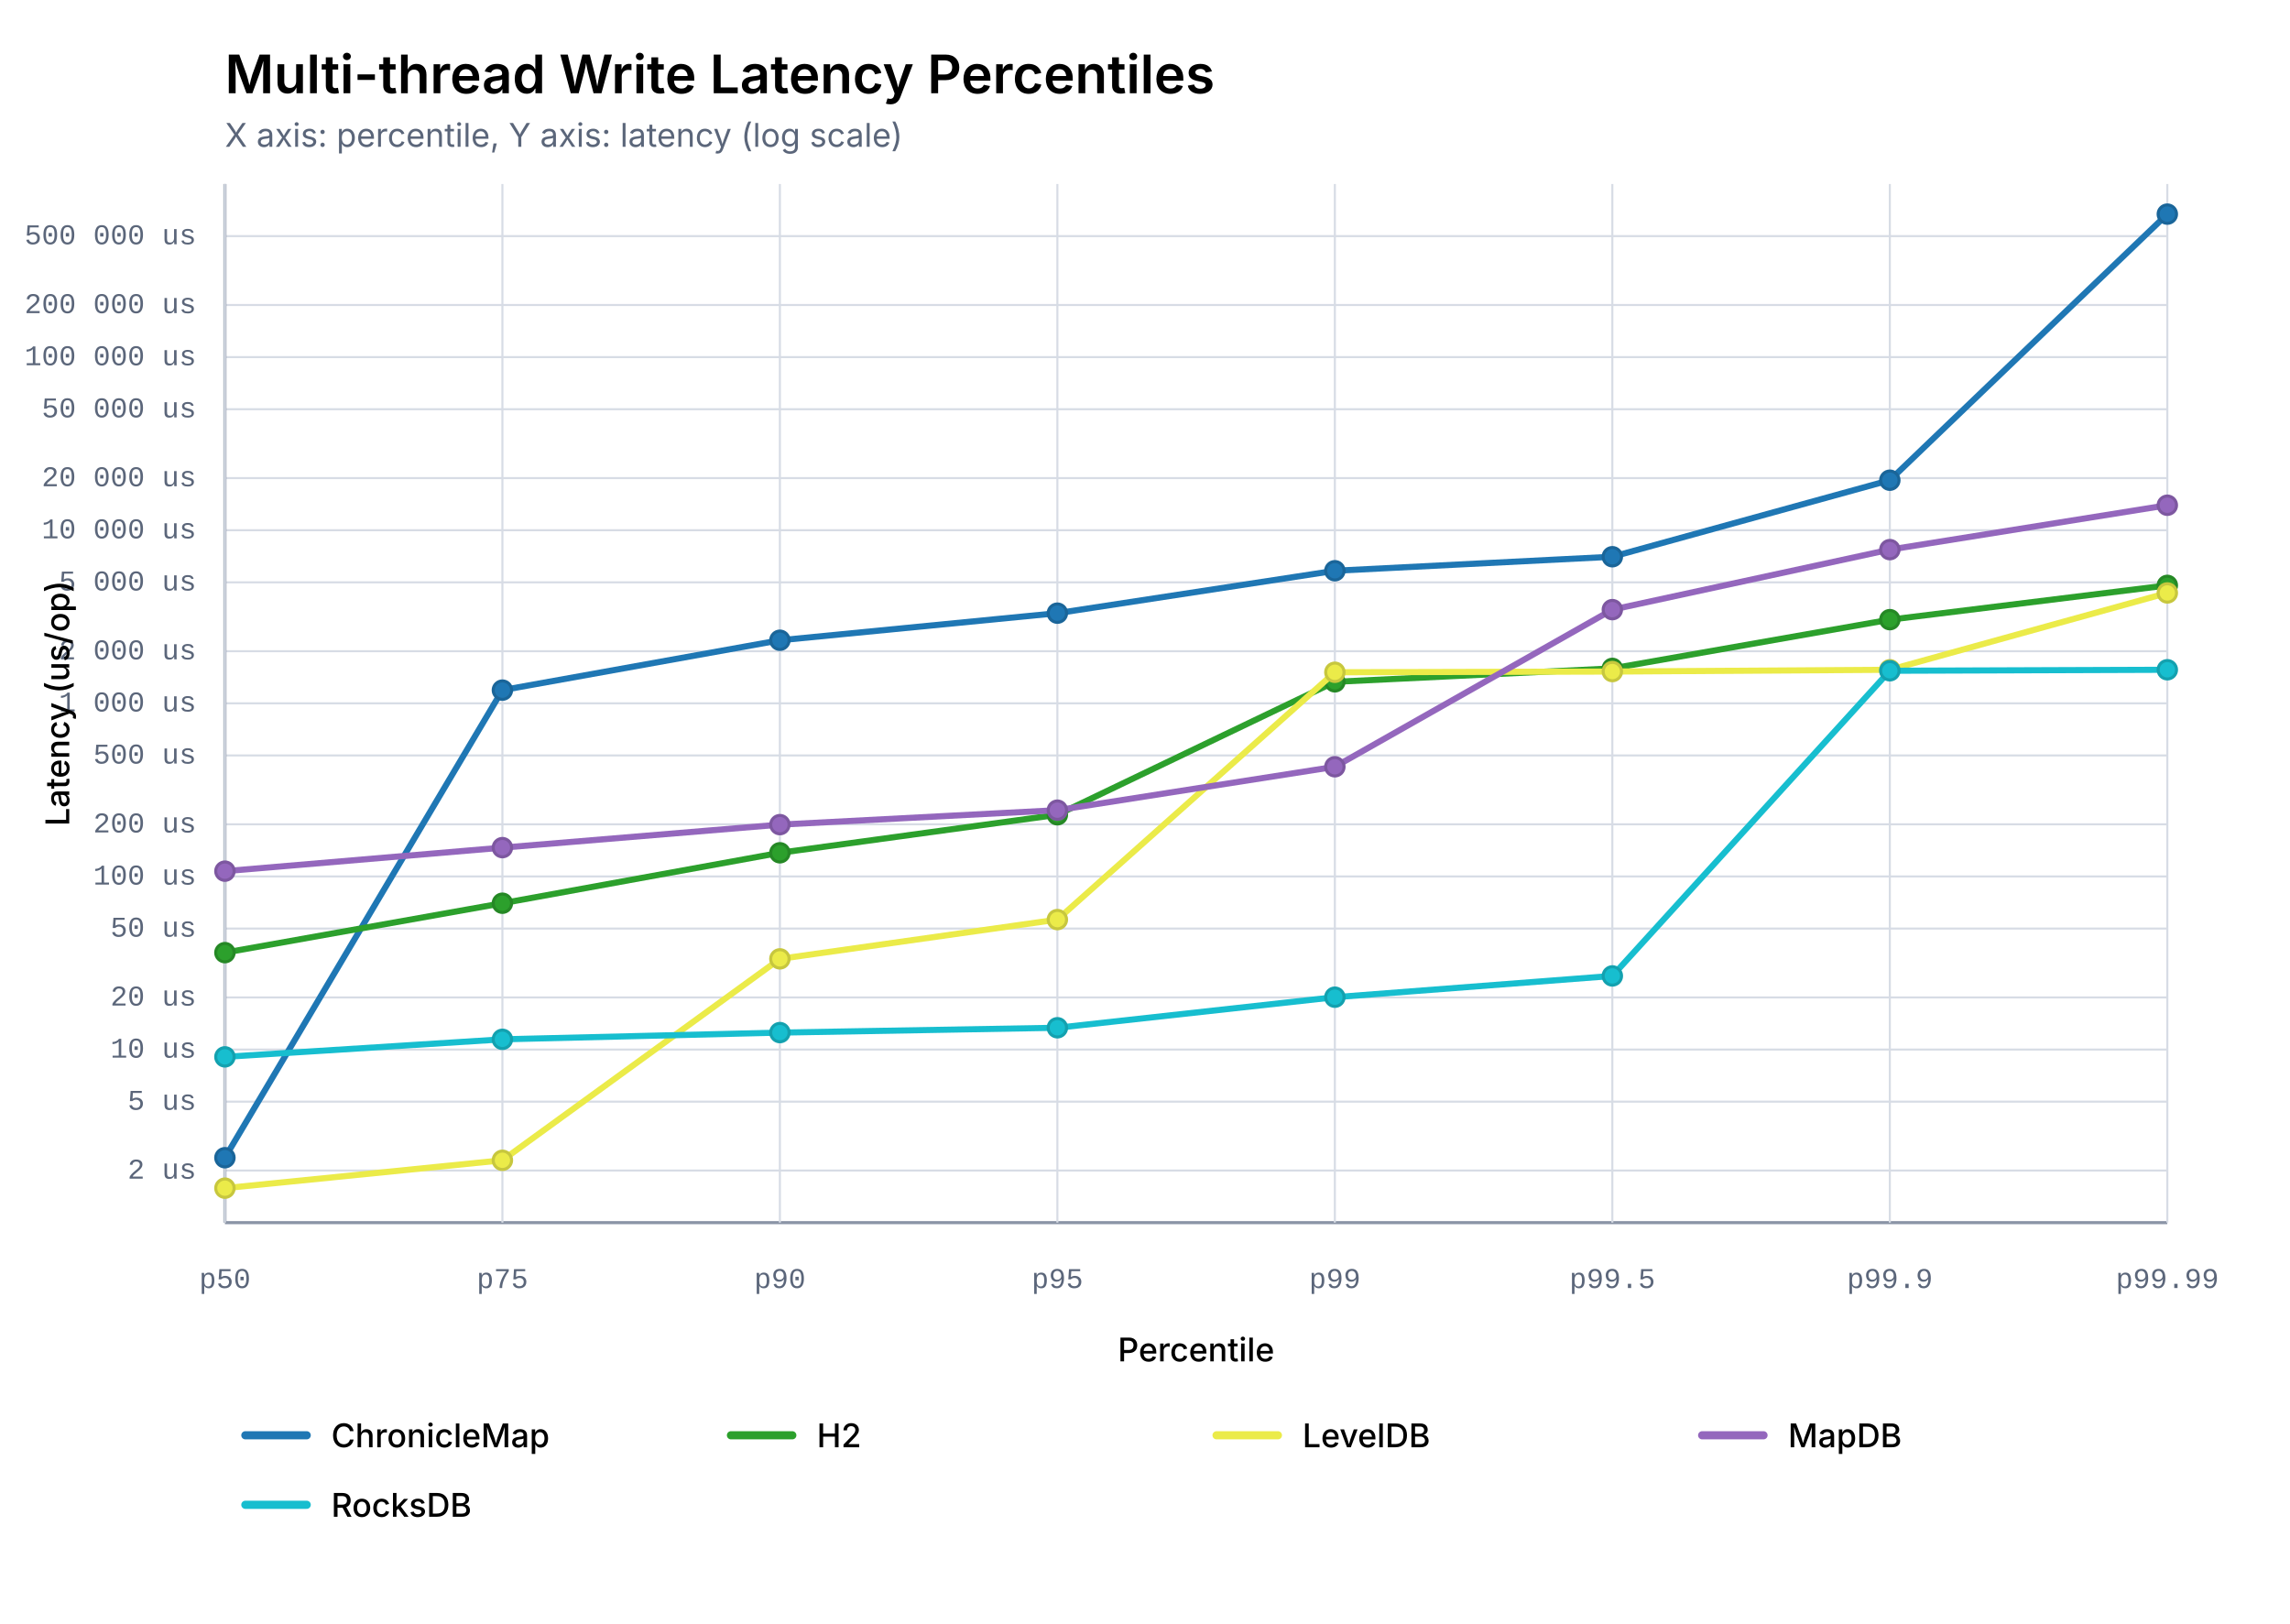
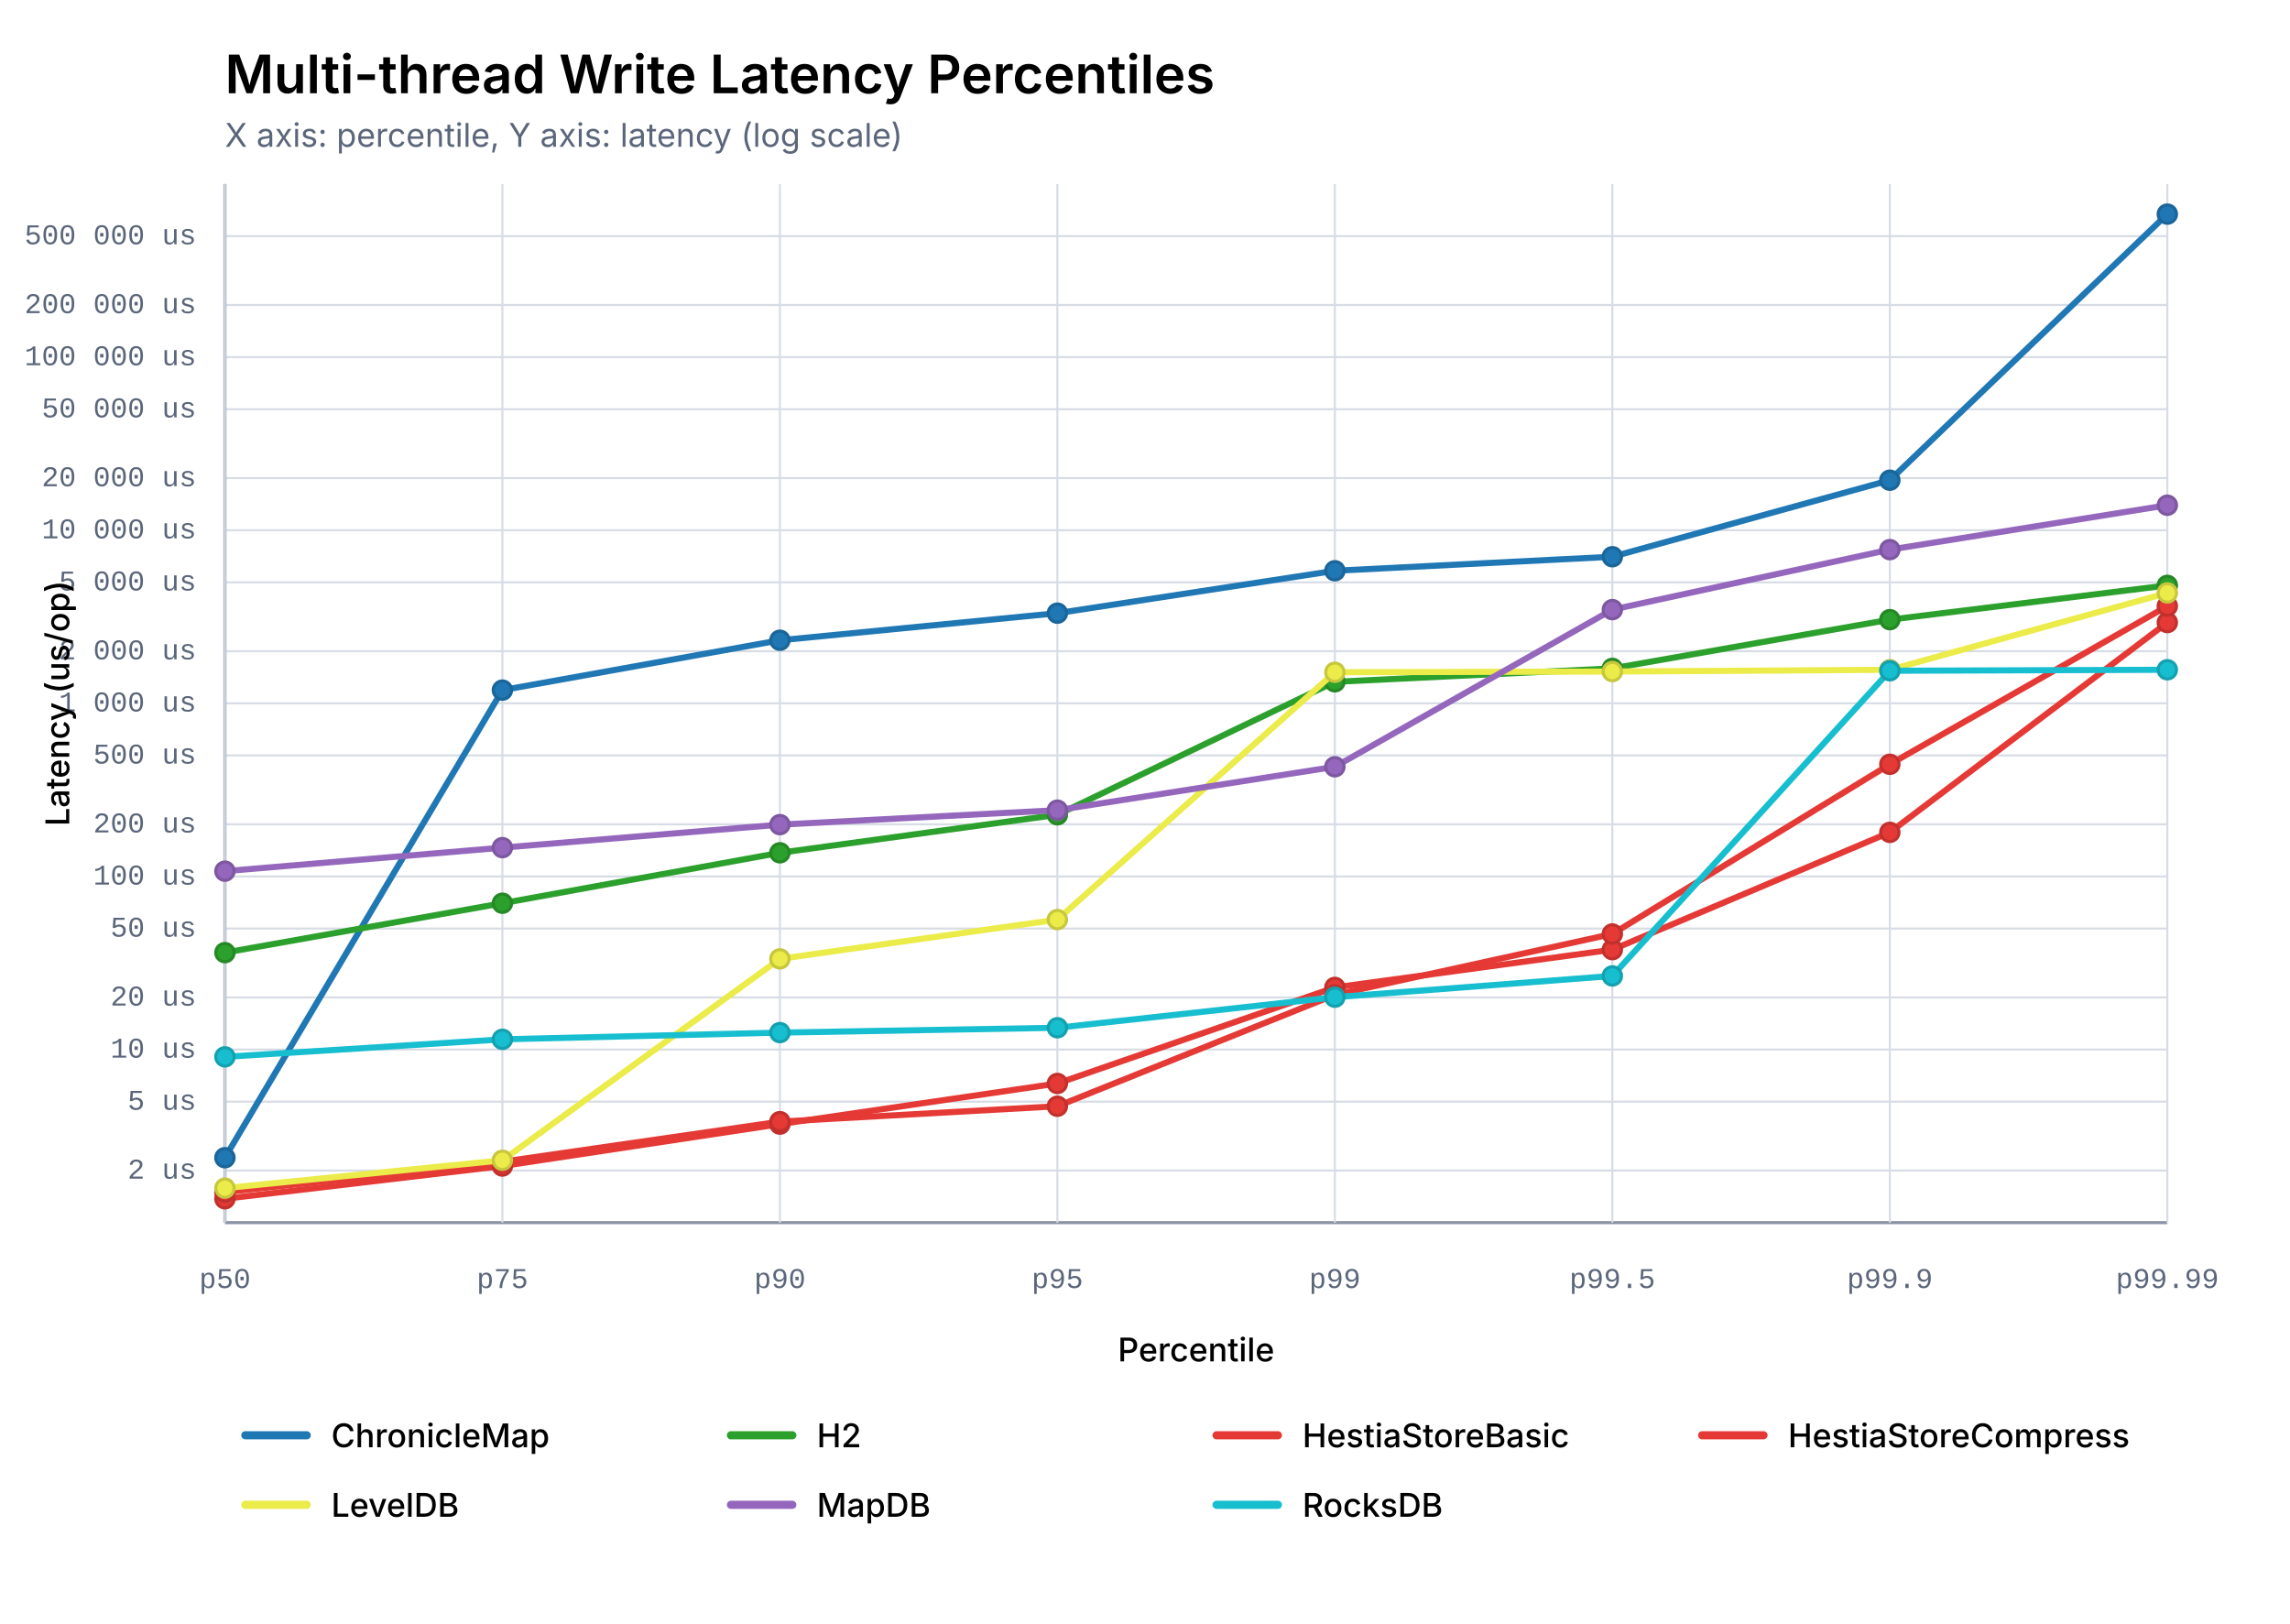
<svg xmlns="http://www.w3.org/2000/svg" width="1120" height="794" viewBox="0 0 1120 794">
  <style>
        text { fill: currentColor; dominant-baseline: middle; }
        .title { font: 600 26px "Inter", "Helvetica Neue", Arial, sans-serif; }
        .subtitle { font: 16px "Inter", "Helvetica Neue", Arial, sans-serif; fill: #5B667A; }
        .axis-label { font: 500 16px "Inter", "Helvetica Neue", Arial, sans-serif; }
        .tick { font: 14px "IBM Plex Mono", "Courier New", monospace; fill: #5B667A; }
        .legend { font: 500 16px "Inter", "Helvetica Neue", Arial, sans-serif; }
        .grid { stroke: #D7DCE5; stroke-width: 1; fill: none; }
        .axis { stroke: #8A94A6; stroke-width: 1.5; fill: none; }
    </style>
  <text class="title" x="110" y="36">Multi-thread Write Latency Percentiles</text>
  <text class="subtitle" x="110" y="66">X axis: percentile, Y axis: latency (log scale)</text>
  <line class="grid" x1="110" y1="572.513" x2="1060" y2="572.513" />
  <text class="tick" x="96" y="572.513" text-anchor="end">2 us</text>
  <line class="grid" x1="110" y1="538.821" x2="1060" y2="538.821" />
  <text class="tick" x="96" y="538.821" text-anchor="end">5 us</text>
  <line class="grid" x1="110" y1="513.333" x2="1060" y2="513.333" />
  <text class="tick" x="96" y="513.333" text-anchor="end">10 us</text>
  <line class="grid" x1="110" y1="487.846" x2="1060" y2="487.846" />
  <text class="tick" x="96" y="487.846" text-anchor="end">20 us</text>
  <line class="grid" x1="110" y1="454.154" x2="1060" y2="454.154" />
  <text class="tick" x="96" y="454.154" text-anchor="end">50 us</text>
  <line class="grid" x1="110" y1="428.667" x2="1060" y2="428.667" />
  <text class="tick" x="96" y="428.667" text-anchor="end">100 us</text>
  <line class="grid" x1="110" y1="403.179" x2="1060" y2="403.179" />
  <text class="tick" x="96" y="403.179" text-anchor="end">200 us</text>
  <line class="grid" x1="110" y1="369.487" x2="1060" y2="369.487" />
  <text class="tick" x="96" y="369.487" text-anchor="end">500 us</text>
  <line class="grid" x1="110" y1="344.0" x2="1060" y2="344.0" />
  <text class="tick" x="96" y="344.0" text-anchor="end">1 000 us</text>
  <line class="grid" x1="110" y1="318.513" x2="1060" y2="318.513" />
  <text class="tick" x="96" y="318.513" text-anchor="end">2 000 us</text>
  <line class="grid" x1="110" y1="284.821" x2="1060" y2="284.821" />
  <text class="tick" x="96" y="284.821" text-anchor="end">5 000 us</text>
  <line class="grid" x1="110" y1="259.333" x2="1060" y2="259.333" />
  <text class="tick" x="96" y="259.333" text-anchor="end">10 000 us</text>
  <line class="grid" x1="110" y1="233.846" x2="1060" y2="233.846" />
  <text class="tick" x="96" y="233.846" text-anchor="end">20 000 us</text>
  <line class="grid" x1="110" y1="200.154" x2="1060" y2="200.154" />
  <text class="tick" x="96" y="200.154" text-anchor="end">50 000 us</text>
  <line class="grid" x1="110" y1="174.667" x2="1060" y2="174.667" />
  <text class="tick" x="96" y="174.667" text-anchor="end">100 000 us</text>
  <line class="grid" x1="110" y1="149.179" x2="1060" y2="149.179" />
  <text class="tick" x="96" y="149.179" text-anchor="end">200 000 us</text>
  <line class="grid" x1="110" y1="115.487" x2="1060" y2="115.487" />
  <text class="tick" x="96" y="115.487" text-anchor="end">500 000 us</text>
  <line class="axis" x1="110" y1="598" x2="1060" y2="598" />
  <line class="axis" x1="110" y1="90" x2="110" y2="598" />
  <line class="grid" x1="110.0" y1="90" x2="110.0" y2="598" />
  <text class="tick" x="110.0" y="626" text-anchor="middle">p50</text>
  <line class="grid" x1="245.714" y1="90" x2="245.714" y2="598" />
  <text class="tick" x="245.714" y="626" text-anchor="middle">p75</text>
  <line class="grid" x1="381.429" y1="90" x2="381.429" y2="598" />
  <text class="tick" x="381.429" y="626" text-anchor="middle">p90</text>
  <line class="grid" x1="517.143" y1="90" x2="517.143" y2="598" />
  <text class="tick" x="517.143" y="626" text-anchor="middle">p95</text>
  <line class="grid" x1="652.857" y1="90" x2="652.857" y2="598" />
  <text class="tick" x="652.857" y="626" text-anchor="middle">p99</text>
  <line class="grid" x1="788.571" y1="90" x2="788.571" y2="598" />
  <text class="tick" x="788.571" y="626" text-anchor="middle">p99.5</text>
  <line class="grid" x1="924.286" y1="90" x2="924.286" y2="598" />
  <text class="tick" x="924.286" y="626" text-anchor="middle">p99.9</text>
  <line class="grid" x1="1060.0" y1="90" x2="1060.0" y2="598" />
  <text class="tick" x="1060.0" y="626" text-anchor="middle">p99.99</text>
  <text class="axis-label" x="585" y="660" text-anchor="middle">Percentile</text>
  <text class="axis-label" x="28" y="344" transform="rotate(-90 28 344)" text-anchor="middle">Latency (us/op)</text>
  <polyline points="110.00,566.24 245.71,337.54 381.43,313.15 517.14,299.90 652.86,279.16 788.57,272.30 924.29,234.87 1060.00,104.72" fill="none" stroke="#1F77B4" stroke-width="3" stroke-linejoin="round" stroke-linecap="round" />
  <circle cx="110.0" cy="566.24" r="4.5" fill="#1F77B4" stroke="#1A6599" stroke-width="1.5" />
  <circle cx="245.714" cy="337.544" r="4.5" fill="#1F77B4" stroke="#1A6599" stroke-width="1.5" />
  <circle cx="381.429" cy="313.147" r="4.5" fill="#1F77B4" stroke="#1A6599" stroke-width="1.5" />
  <circle cx="517.143" cy="299.902" r="4.5" fill="#1F77B4" stroke="#1A6599" stroke-width="1.5" />
  <circle cx="652.857" cy="279.156" r="4.5" fill="#1F77B4" stroke="#1A6599" stroke-width="1.5" />
  <circle cx="788.571" cy="272.298" r="4.5" fill="#1F77B4" stroke="#1A6599" stroke-width="1.5" />
  <circle cx="924.286" cy="234.87" r="4.5" fill="#1F77B4" stroke="#1A6599" stroke-width="1.5" />
  <circle cx="1060.0" cy="104.723" r="4.5" fill="#1F77B4" stroke="#1A6599" stroke-width="1.5" />
  <polyline points="110.00,465.94 245.71,441.77 381.43,417.10 517.14,398.51 652.86,333.48 788.57,326.92 924.29,303.08 1060.00,286.32" fill="none" stroke="#2CA02C" stroke-width="3" stroke-linejoin="round" stroke-linecap="round" />
  <circle cx="110.0" cy="465.94" r="4.5" fill="#2CA02C" stroke="#258825" stroke-width="1.5" />
  <circle cx="245.714" cy="441.773" r="4.5" fill="#2CA02C" stroke="#258825" stroke-width="1.5" />
  <circle cx="381.429" cy="417.102" r="4.5" fill="#2CA02C" stroke="#258825" stroke-width="1.5" />
  <circle cx="517.143" cy="398.511" r="4.5" fill="#2CA02C" stroke="#258825" stroke-width="1.5" />
  <circle cx="652.857" cy="333.481" r="4.5" fill="#2CA02C" stroke="#258825" stroke-width="1.5" />
  <circle cx="788.571" cy="326.918" r="4.5" fill="#2CA02C" stroke="#258825" stroke-width="1.5" />
  <circle cx="924.286" cy="303.076" r="4.5" fill="#2CA02C" stroke="#258825" stroke-width="1.5" />
  <circle cx="1060.0" cy="286.318" r="4.5" fill="#2CA02C" stroke="#258825" stroke-width="1.5" />
+   <polyline points="110.00,586.32 245.71,570.30 381.43,549.81 517.14,529.93 652.86,482.95 788.57,464.48 924.29,407.11 1060.00,304.49" fill="none" stroke="#E53935" stroke-width="3" stroke-linejoin="round" stroke-linecap="round" />
+   <circle cx="110.0" cy="586.317" r="4.5" fill="#E53935" stroke="#C2302D" stroke-width="1.5" />
+   <circle cx="245.714" cy="570.301" r="4.5" fill="#E53935" stroke="#C2302D" stroke-width="1.5" />
+   <circle cx="381.429" cy="549.813" r="4.5" fill="#E53935" stroke="#C2302D" stroke-width="1.5" />
+   <circle cx="517.143" cy="529.928" r="4.5" fill="#E53935" stroke="#C2302D" stroke-width="1.5" />
+   <circle cx="652.857" cy="482.951" r="4.5" fill="#E53935" stroke="#C2302D" stroke-width="1.5" />
+   <circle cx="788.571" cy="464.478" r="4.5" fill="#E53935" stroke="#C2302D" stroke-width="1.5" />
+   <circle cx="924.286" cy="407.112" r="4.5" fill="#E53935" stroke="#C2302D" stroke-width="1.5" />
+   <circle cx="1060.0" cy="304.489" r="4.5" fill="#E53935" stroke="#C2302D" stroke-width="1.5" />
+   <polyline points="110.00,583.09 245.71,568.21 381.43,548.60 517.14,541.06 652.86,486.57 788.57,456.80 924.29,373.82 1060.00,296.44" fill="none" stroke="#E53935" stroke-width="3" stroke-linejoin="round" stroke-linecap="round" />
+   <circle cx="110.0" cy="583.091" r="4.5" fill="#E53935" stroke="#C2302D" stroke-width="1.5" />
+   <circle cx="245.714" cy="568.215" r="4.5" fill="#E53935" stroke="#C2302D" stroke-width="1.5" />
+   <circle cx="381.429" cy="548.603" r="4.5" fill="#E53935" stroke="#C2302D" stroke-width="1.5" />
+   <circle cx="517.143" cy="541.064" r="4.5" fill="#E53935" stroke="#C2302D" stroke-width="1.5" />
+   <circle cx="652.857" cy="486.574" r="4.5" fill="#E53935" stroke="#C2302D" stroke-width="1.5" />
+   <circle cx="788.571" cy="456.8" r="4.5" fill="#E53935" stroke="#C2302D" stroke-width="1.5" />
+   <circle cx="924.286" cy="373.82" r="4.5" fill="#E53935" stroke="#C2302D" stroke-width="1.5" />
+   <circle cx="1060.0" cy="296.439" r="4.5" fill="#E53935" stroke="#C2302D" stroke-width="1.5" />
  <polyline points="110.00,581.13 245.71,567.50 381.43,468.98 517.14,449.78 652.86,328.81 788.57,328.46 924.29,327.59 1060.00,290.01" fill="none" stroke="#ebeb49" stroke-width="3" stroke-linejoin="round" stroke-linecap="round" />
  <circle cx="110.0" cy="581.134" r="4.5" fill="#ebeb49" stroke="#C7C73E" stroke-width="1.5" />
  <circle cx="245.714" cy="567.502" r="4.5" fill="#ebeb49" stroke="#C7C73E" stroke-width="1.5" />
  <circle cx="381.429" cy="468.981" r="4.5" fill="#ebeb49" stroke="#C7C73E" stroke-width="1.5" />
  <circle cx="517.143" cy="449.777" r="4.5" fill="#ebeb49" stroke="#C7C73E" stroke-width="1.5" />
  <circle cx="652.857" cy="328.812" r="4.5" fill="#ebeb49" stroke="#C7C73E" stroke-width="1.5" />
  <circle cx="788.571" cy="328.465" r="4.5" fill="#ebeb49" stroke="#C7C73E" stroke-width="1.5" />
  <circle cx="924.286" cy="327.587" r="4.5" fill="#ebeb49" stroke="#C7C73E" stroke-width="1.5" />
  <circle cx="1060.0" cy="290.011" r="4.5" fill="#ebeb49" stroke="#C7C73E" stroke-width="1.5" />
  <polyline points="110.00,426.09 245.71,414.58 381.43,403.33 517.14,396.26 652.86,375.03 788.57,298.17 924.29,268.82 1060.00,247.11" fill="none" stroke="#9467BD" stroke-width="3" stroke-linejoin="round" stroke-linecap="round" />
  <circle cx="110.0" cy="426.088" r="4.5" fill="#9467BD" stroke="#7D57A0" stroke-width="1.5" />
  <circle cx="245.714" cy="414.579" r="4.5" fill="#9467BD" stroke="#7D57A0" stroke-width="1.5" />
  <circle cx="381.429" cy="403.333" r="4.5" fill="#9467BD" stroke="#7D57A0" stroke-width="1.5" />
  <circle cx="517.143" cy="396.26" r="4.5" fill="#9467BD" stroke="#7D57A0" stroke-width="1.5" />
  <circle cx="652.857" cy="375.026" r="4.5" fill="#9467BD" stroke="#7D57A0" stroke-width="1.5" />
  <circle cx="788.571" cy="298.173" r="4.5" fill="#9467BD" stroke="#7D57A0" stroke-width="1.5" />
  <circle cx="924.286" cy="268.824" r="4.5" fill="#9467BD" stroke="#7D57A0" stroke-width="1.5" />
  <circle cx="1060.0" cy="247.112" r="4.5" fill="#9467BD" stroke="#7D57A0" stroke-width="1.5" />
  <polyline points="110.00,516.91 245.71,508.34 381.43,505.05 517.14,502.68 652.86,487.73 788.57,477.33 924.29,328.07 1060.00,327.59" fill="none" stroke="#17BECF" stroke-width="3" stroke-linejoin="round" stroke-linecap="round" />
  <circle cx="110.0" cy="516.914" r="4.5" fill="#17BECF" stroke="#13A1AF" stroke-width="1.5" />
  <circle cx="245.714" cy="508.335" r="4.5" fill="#17BECF" stroke="#13A1AF" stroke-width="1.5" />
  <circle cx="381.429" cy="505.046" r="4.5" fill="#17BECF" stroke="#13A1AF" stroke-width="1.5" />
  <circle cx="517.143" cy="502.682" r="4.5" fill="#17BECF" stroke="#13A1AF" stroke-width="1.5" />
  <circle cx="652.857" cy="487.729" r="4.5" fill="#17BECF" stroke="#13A1AF" stroke-width="1.5" />
  <circle cx="788.571" cy="477.327" r="4.5" fill="#17BECF" stroke="#13A1AF" stroke-width="1.5" />
  <circle cx="924.286" cy="328.072" r="4.5" fill="#17BECF" stroke="#13A1AF" stroke-width="1.5" />
  <circle cx="1060.0" cy="327.587" r="4.5" fill="#17BECF" stroke="#13A1AF" stroke-width="1.5" />
  <line x1="120.0" y1="702.0" x2="150.0" y2="702.0" stroke="#1F77B4" stroke-width="4" stroke-linecap="round" />
  <text class="legend" x="162.0" y="702.0">ChronicleMap</text>
  <line x1="357.5" y1="702.0" x2="387.5" y2="702.0" stroke="#2CA02C" stroke-width="4" stroke-linecap="round" />
  <text class="legend" x="399.5" y="702.0">H2</text>
-   <line x1="595.0" y1="702.0" x2="625.0" y2="702.0" stroke="#ebeb49" stroke-width="4" stroke-linecap="round" />
-   <text class="legend" x="637.0" y="702.0">LevelDB</text>
-   <line x1="832.5" y1="702.0" x2="862.5" y2="702.0" stroke="#9467BD" stroke-width="4" stroke-linecap="round" />
-   <text class="legend" x="874.5" y="702.0">MapDB</text>
-   <line x1="120.0" y1="736.0" x2="150.0" y2="736.0" stroke="#17BECF" stroke-width="4" stroke-linecap="round" />
-   <text class="legend" x="162.0" y="736.0">RocksDB</text>
+   <line x1="595.0" y1="702.0" x2="625.0" y2="702.0" stroke="#E53935" stroke-width="4" stroke-linecap="round" />
+   <text class="legend" x="637.0" y="702.0">HestiaStoreBasic</text>
+   <line x1="832.5" y1="702.0" x2="862.5" y2="702.0" stroke="#E53935" stroke-width="4" stroke-linecap="round" />
+   <text class="legend" x="874.5" y="702.0">HestiaStoreCompress</text>
+   <line x1="120.0" y1="736.0" x2="150.0" y2="736.0" stroke="#ebeb49" stroke-width="4" stroke-linecap="round" />
+   <text class="legend" x="162.0" y="736.0">LevelDB</text>
+   <line x1="357.5" y1="736.0" x2="387.5" y2="736.0" stroke="#9467BD" stroke-width="4" stroke-linecap="round" />
+   <text class="legend" x="399.5" y="736.0">MapDB</text>
+   <line x1="595.0" y1="736.0" x2="625.0" y2="736.0" stroke="#17BECF" stroke-width="4" stroke-linecap="round" />
+   <text class="legend" x="637.0" y="736.0">RocksDB</text>
</svg>
